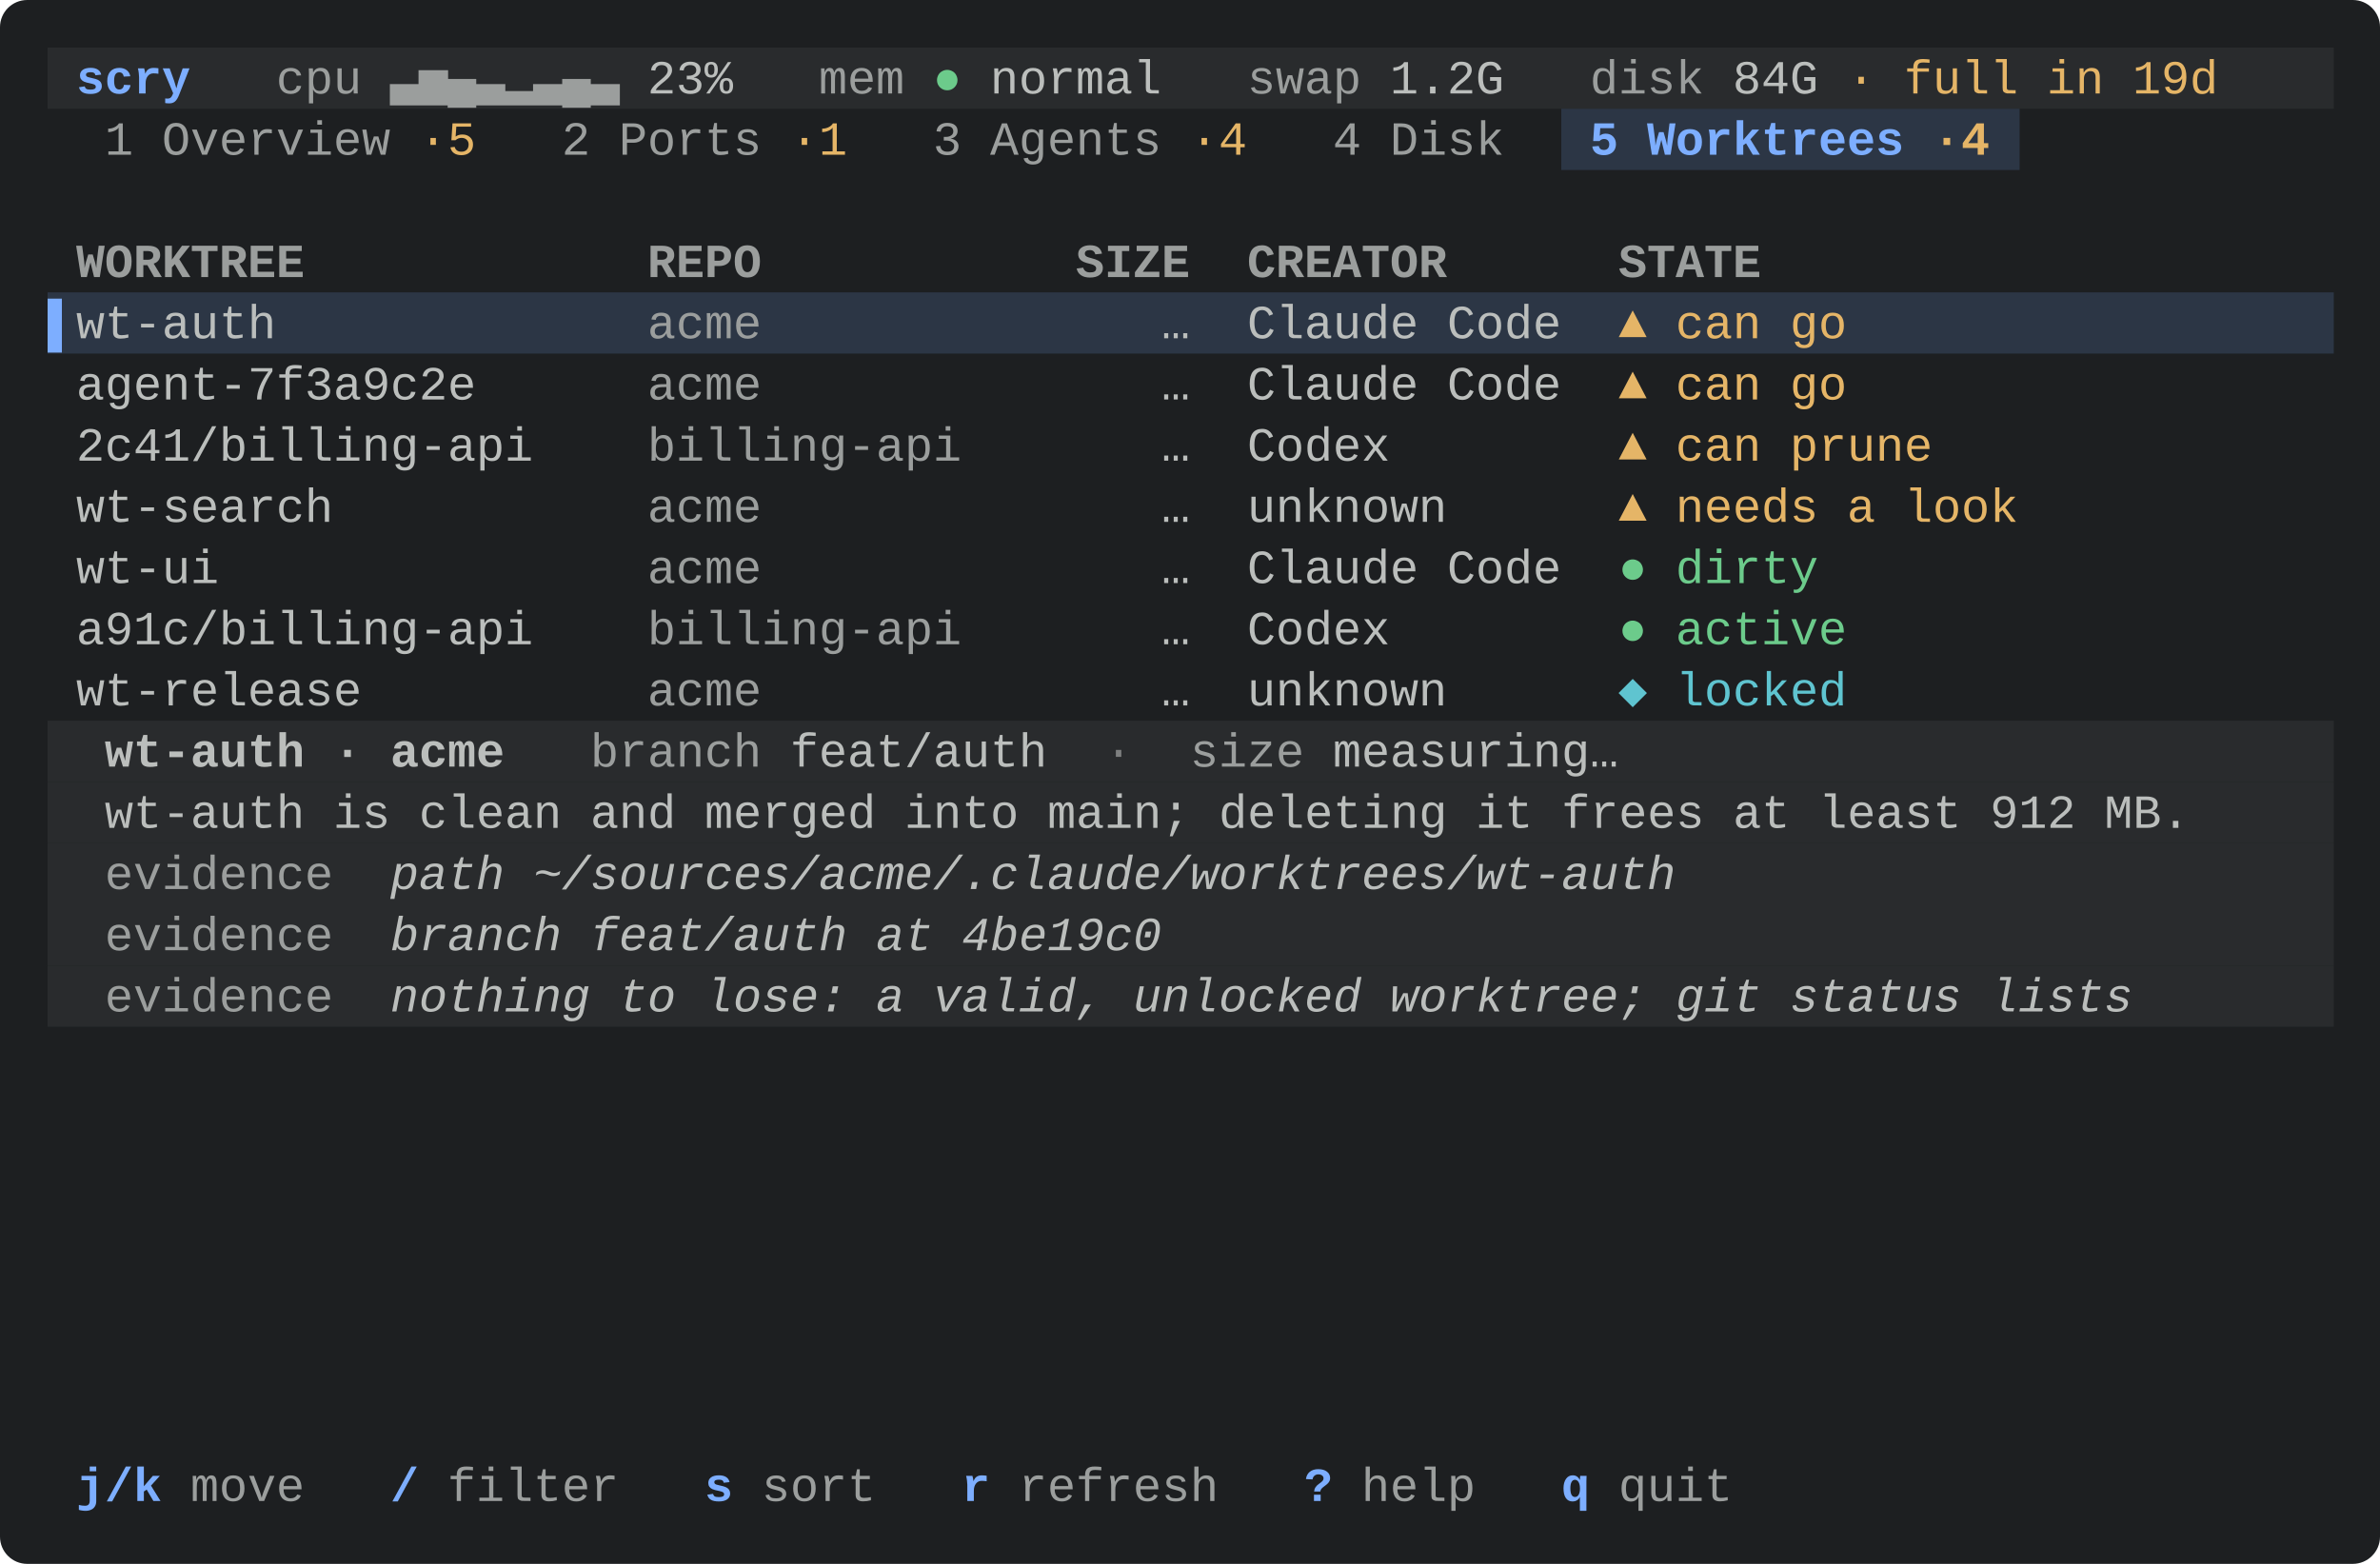
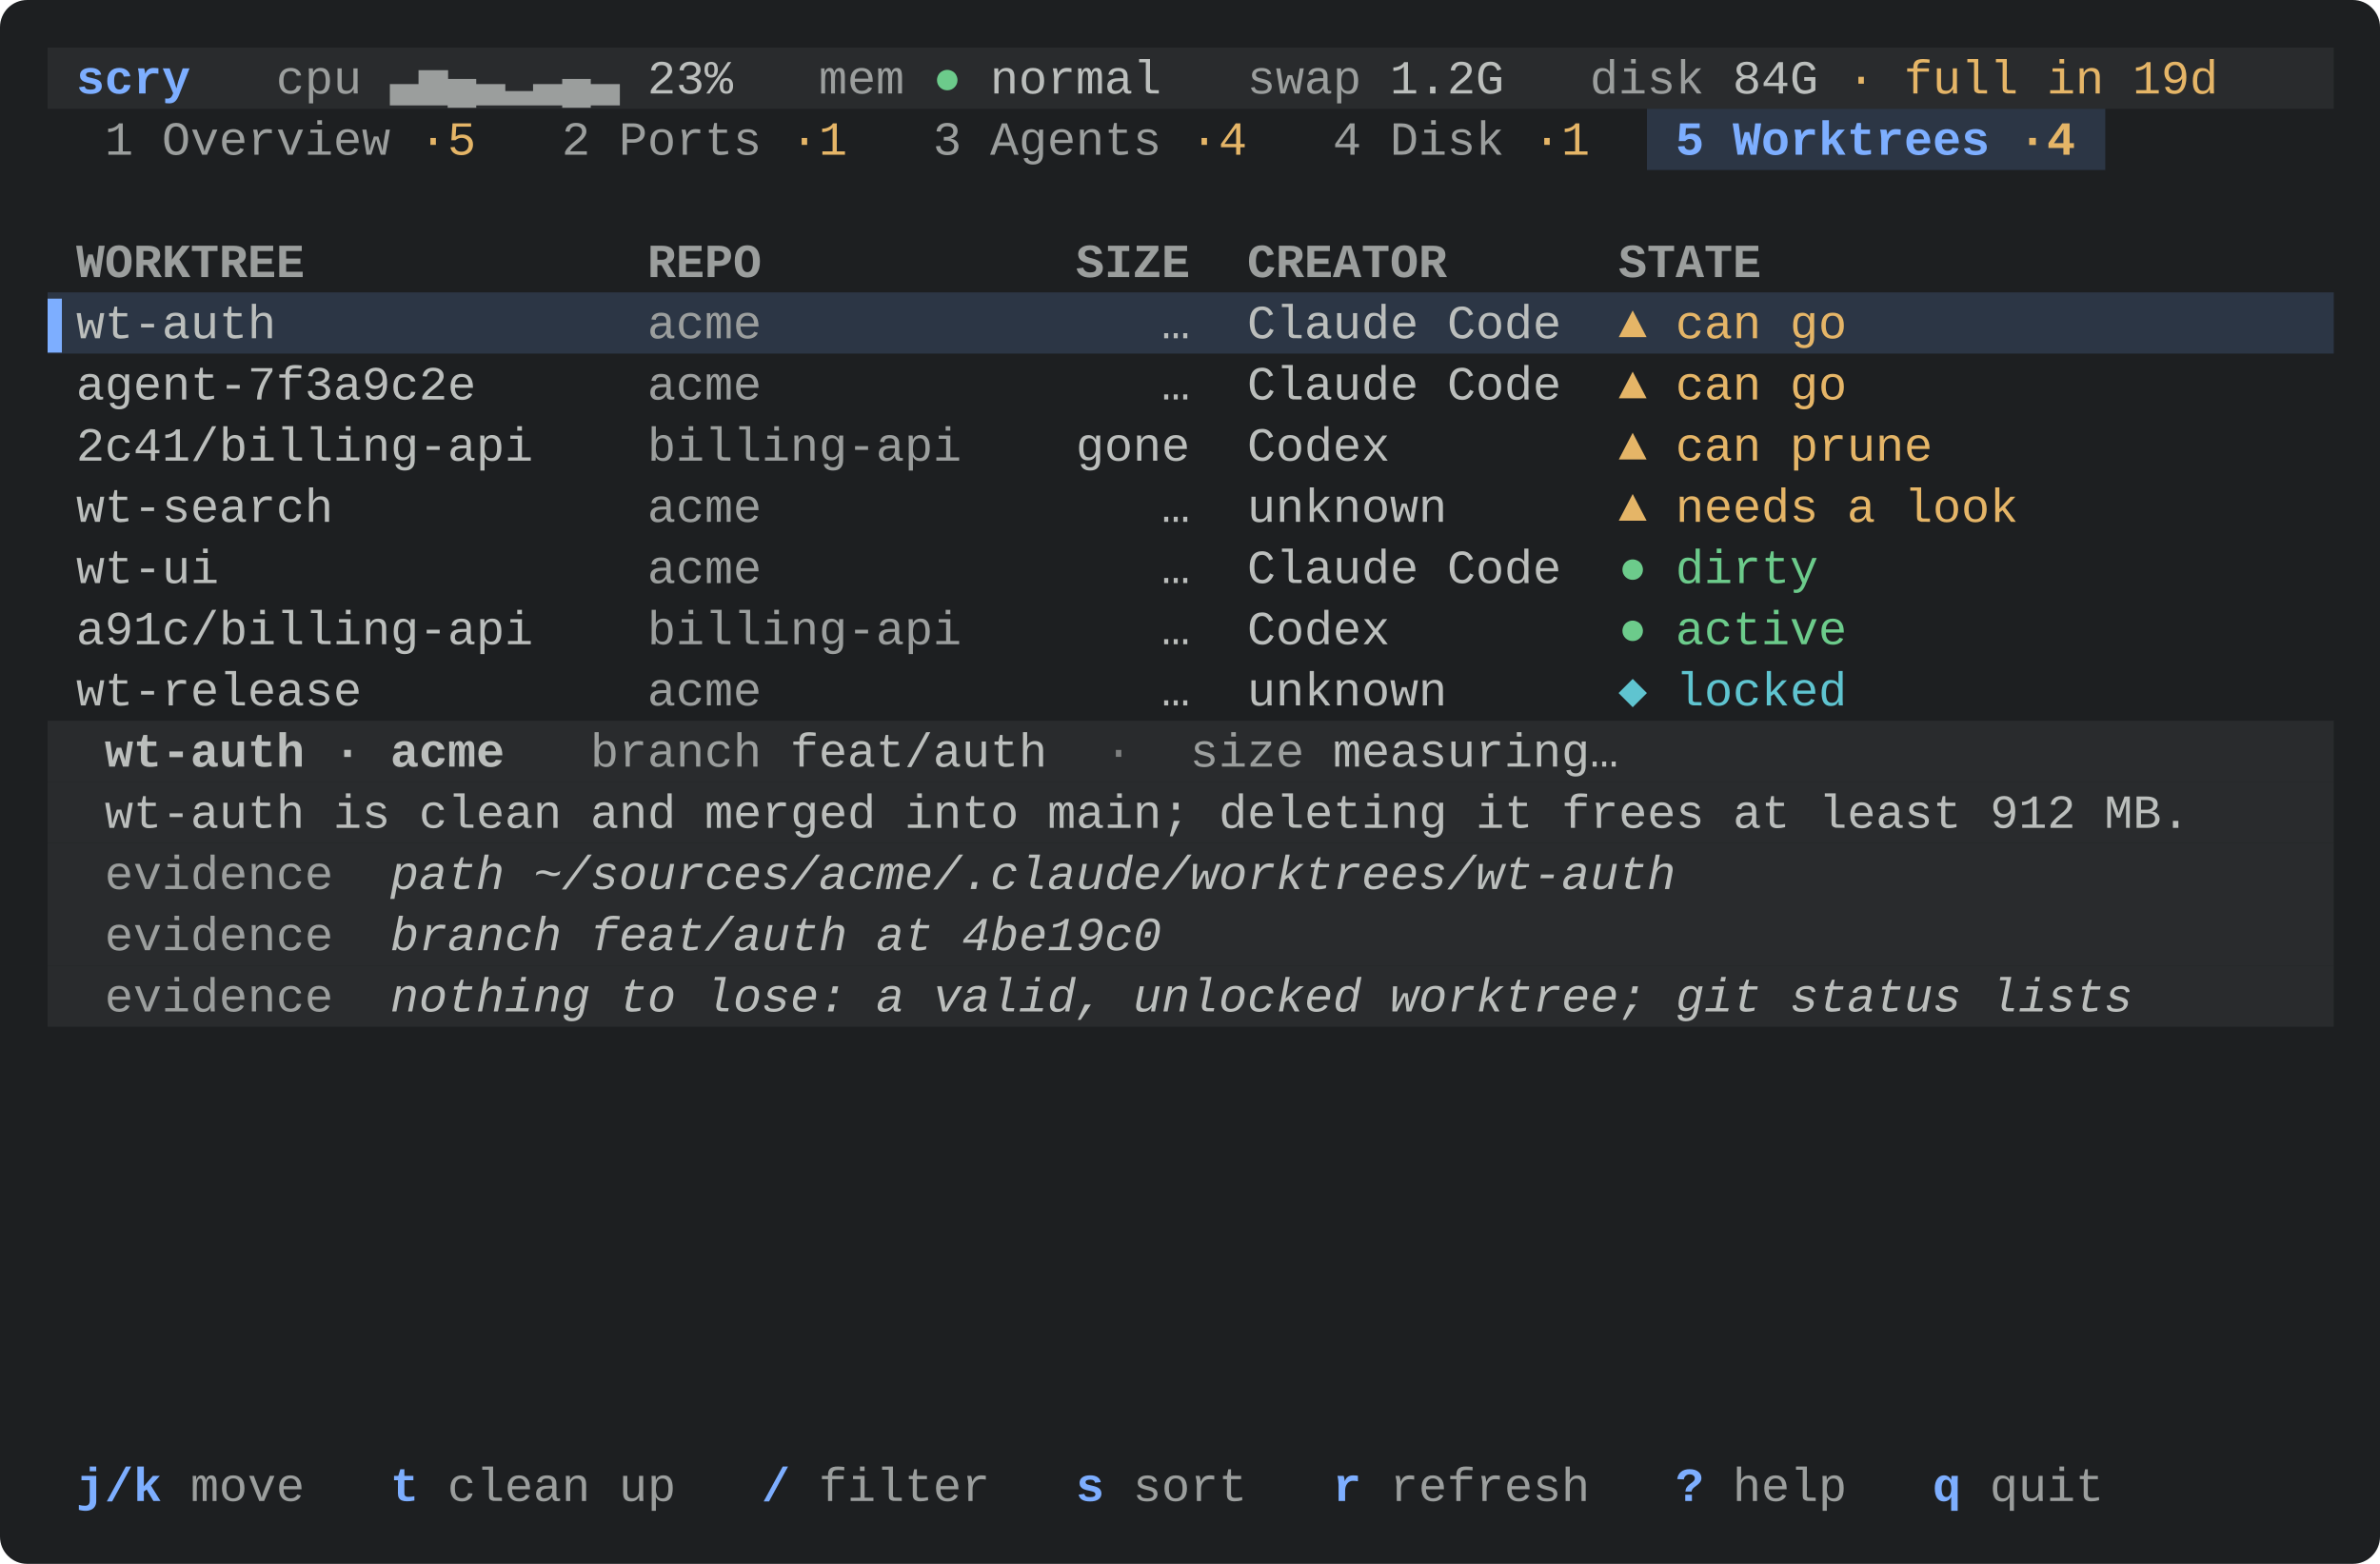
<svg xmlns="http://www.w3.org/2000/svg" width="700" height="460" viewBox="0 0 700 460">
  <style>text{font-family:ui-monospace,SFMono-Regular,"SF Mono",Menlo,Consolas,"Liberation Mono","DejaVu Sans Mono",monospace;font-size:14px;white-space:pre}</style>
  <rect width="700" height="460" rx="8" fill="#1d1f21" />
  <g transform="translate(14 14)">
    <rect x="0.0" y="0" width="672.4" height="18" fill="#292b2d" />
    <text x="8.4" y="13.5" fill="#7daeff" textLength="33.6" lengthAdjust="spacingAndGlyphs" xml:space="preserve" font-weight="700">scry</text>
    <text x="67.2" y="13.5" fill="#9b9e9d" textLength="100.8" lengthAdjust="spacingAndGlyphs" xml:space="preserve">cpu ▃▅▄▃▂▃▄▃</text>
    <text x="176.4" y="13.5" fill="#bbbebc" textLength="25.2" lengthAdjust="spacingAndGlyphs" xml:space="preserve">23%</text>
    <text x="226.8" y="13.5" fill="#9b9e9d" textLength="25.2" lengthAdjust="spacingAndGlyphs" xml:space="preserve">mem</text>
    <text x="260.4" y="13.5" fill="#6ccb8b" textLength="8.4" lengthAdjust="spacingAndGlyphs" xml:space="preserve">●</text>
    <text x="277.2" y="13.5" fill="#bbbebc" textLength="50.4" lengthAdjust="spacingAndGlyphs" xml:space="preserve">normal</text>
    <text x="352.8" y="13.5" fill="#9b9e9d" textLength="33.6" lengthAdjust="spacingAndGlyphs" xml:space="preserve">swap</text>
    <text x="394.8" y="13.5" fill="#bbbebc" textLength="33.6" lengthAdjust="spacingAndGlyphs" xml:space="preserve">1.2G</text>
    <text x="453.6" y="13.5" fill="#9b9e9d" textLength="33.6" lengthAdjust="spacingAndGlyphs" xml:space="preserve">disk</text>
    <text x="495.6" y="13.5" fill="#bbbebc" textLength="25.2" lengthAdjust="spacingAndGlyphs" xml:space="preserve">84G</text>
    <text x="529.2" y="13.5" fill="#e5b567" textLength="109.2" lengthAdjust="spacingAndGlyphs" xml:space="preserve">· full in 19d</text>
-     <rect x="445.2" y="18" width="134.8" height="18" fill="#2c3645" />
+     <rect x="470.4" y="18" width="134.8" height="18" fill="#2c3645" />
    <text x="16.8" y="31.5" fill="#9b9e9d" textLength="84.0" lengthAdjust="spacingAndGlyphs" xml:space="preserve">1 Overview</text>
    <text x="109.2" y="31.5" fill="#e5b567" textLength="16.8" lengthAdjust="spacingAndGlyphs" xml:space="preserve">·5</text>
    <text x="151.2" y="31.5" fill="#9b9e9d" textLength="58.8" lengthAdjust="spacingAndGlyphs" xml:space="preserve">2 Ports</text>
    <text x="218.4" y="31.5" fill="#e5b567" textLength="16.8" lengthAdjust="spacingAndGlyphs" xml:space="preserve">·1</text>
    <text x="260.4" y="31.5" fill="#9b9e9d" textLength="67.2" lengthAdjust="spacingAndGlyphs" xml:space="preserve">3 Agents</text>
    <text x="336.0" y="31.5" fill="#e5b567" textLength="16.8" lengthAdjust="spacingAndGlyphs" xml:space="preserve">·4</text>
    <text x="378.0" y="31.5" fill="#9b9e9d" textLength="50.4" lengthAdjust="spacingAndGlyphs" xml:space="preserve">4 Disk</text>
-     <text x="453.6" y="31.5" fill="#7daeff" textLength="92.4" lengthAdjust="spacingAndGlyphs" xml:space="preserve" font-weight="700">5 Worktrees</text>
-     <text x="554.4" y="31.5" fill="#e5b567" textLength="16.8" lengthAdjust="spacingAndGlyphs" xml:space="preserve" font-weight="700">·4</text>
+     <text x="436.8" y="31.5" fill="#e5b567" textLength="16.8" lengthAdjust="spacingAndGlyphs" xml:space="preserve">·1</text>
+     <text x="478.8" y="31.5" fill="#7daeff" textLength="92.4" lengthAdjust="spacingAndGlyphs" xml:space="preserve" font-weight="700">5 Worktrees</text>
+     <text x="579.6" y="31.5" fill="#e5b567" textLength="16.8" lengthAdjust="spacingAndGlyphs" xml:space="preserve" font-weight="700">·4</text>
    <text x="8.4" y="67.5" fill="#9b9e9d" textLength="67.2" lengthAdjust="spacingAndGlyphs" xml:space="preserve" font-weight="700">WORKTREE</text>
    <text x="176.4" y="67.5" fill="#9b9e9d" textLength="33.6" lengthAdjust="spacingAndGlyphs" xml:space="preserve" font-weight="700">REPO</text>
    <text x="302.4" y="67.5" fill="#9b9e9d" textLength="33.6" lengthAdjust="spacingAndGlyphs" xml:space="preserve" font-weight="700">SIZE</text>
    <text x="352.8" y="67.5" fill="#9b9e9d" textLength="58.8" lengthAdjust="spacingAndGlyphs" xml:space="preserve" font-weight="700">CREATOR</text>
    <text x="462.0" y="67.5" fill="#9b9e9d" textLength="42.0" lengthAdjust="spacingAndGlyphs" xml:space="preserve" font-weight="700">STATE</text>
    <rect x="0.0" y="72" width="672.4" height="18" fill="#2c3645" />
    <text x="0.0" y="85.5" fill="#7daeff" textLength="8.4" lengthAdjust="spacingAndGlyphs" xml:space="preserve">▌</text>
    <text x="8.4" y="85.5" fill="#bbbebc" textLength="58.8" lengthAdjust="spacingAndGlyphs" xml:space="preserve">wt-auth</text>
    <text x="176.4" y="85.5" fill="#9b9e9d" textLength="33.6" lengthAdjust="spacingAndGlyphs" xml:space="preserve">acme</text>
    <text x="327.6" y="85.5" fill="#bbbebc" textLength="8.4" lengthAdjust="spacingAndGlyphs" xml:space="preserve">…</text>
    <text x="352.8" y="85.5" fill="#bbbebc" textLength="92.4" lengthAdjust="spacingAndGlyphs" xml:space="preserve">Claude Code</text>
    <text x="462.0" y="85.5" fill="#e5b567" textLength="67.2" lengthAdjust="spacingAndGlyphs" xml:space="preserve">▲ can go</text>
    <text x="8.4" y="103.5" fill="#bbbebc" textLength="117.6" lengthAdjust="spacingAndGlyphs" xml:space="preserve">agent-7f3a9c2e</text>
    <text x="176.4" y="103.5" fill="#9b9e9d" textLength="33.6" lengthAdjust="spacingAndGlyphs" xml:space="preserve">acme</text>
    <text x="327.6" y="103.5" fill="#bbbebc" textLength="8.4" lengthAdjust="spacingAndGlyphs" xml:space="preserve">…</text>
    <text x="352.8" y="103.5" fill="#bbbebc" textLength="92.4" lengthAdjust="spacingAndGlyphs" xml:space="preserve">Claude Code</text>
    <text x="462.0" y="103.5" fill="#e5b567" textLength="67.2" lengthAdjust="spacingAndGlyphs" xml:space="preserve">▲ can go</text>
    <text x="8.4" y="121.5" fill="#bbbebc" textLength="134.4" lengthAdjust="spacingAndGlyphs" xml:space="preserve">2c41/billing-api</text>
    <text x="176.4" y="121.5" fill="#9b9e9d" textLength="92.4" lengthAdjust="spacingAndGlyphs" xml:space="preserve">billing-api</text>
-     <text x="327.6" y="121.5" fill="#bbbebc" textLength="8.4" lengthAdjust="spacingAndGlyphs" xml:space="preserve">…</text>
+     <text x="302.4" y="121.5" fill="#bbbebc" textLength="33.6" lengthAdjust="spacingAndGlyphs" xml:space="preserve">gone</text>
    <text x="352.8" y="121.5" fill="#bbbebc" textLength="42.0" lengthAdjust="spacingAndGlyphs" xml:space="preserve">Codex</text>
    <text x="462.0" y="121.5" fill="#e5b567" textLength="92.4" lengthAdjust="spacingAndGlyphs" xml:space="preserve">▲ can prune</text>
    <text x="8.4" y="139.5" fill="#bbbebc" textLength="75.6" lengthAdjust="spacingAndGlyphs" xml:space="preserve">wt-search</text>
    <text x="176.4" y="139.5" fill="#9b9e9d" textLength="33.6" lengthAdjust="spacingAndGlyphs" xml:space="preserve">acme</text>
    <text x="327.6" y="139.5" fill="#bbbebc" textLength="8.4" lengthAdjust="spacingAndGlyphs" xml:space="preserve">…</text>
    <text x="352.8" y="139.5" fill="#bbbebc" textLength="58.8" lengthAdjust="spacingAndGlyphs" xml:space="preserve">unknown</text>
    <text x="462.0" y="139.5" fill="#e5b567" textLength="117.6" lengthAdjust="spacingAndGlyphs" xml:space="preserve">▲ needs a look</text>
    <text x="8.4" y="157.5" fill="#bbbebc" textLength="42.0" lengthAdjust="spacingAndGlyphs" xml:space="preserve">wt-ui</text>
    <text x="176.4" y="157.5" fill="#9b9e9d" textLength="33.6" lengthAdjust="spacingAndGlyphs" xml:space="preserve">acme</text>
    <text x="327.6" y="157.5" fill="#bbbebc" textLength="8.4" lengthAdjust="spacingAndGlyphs" xml:space="preserve">…</text>
    <text x="352.8" y="157.5" fill="#bbbebc" textLength="92.4" lengthAdjust="spacingAndGlyphs" xml:space="preserve">Claude Code</text>
    <text x="462.0" y="157.5" fill="#6ccb8b" textLength="58.8" lengthAdjust="spacingAndGlyphs" xml:space="preserve">● dirty</text>
    <text x="8.4" y="175.5" fill="#bbbebc" textLength="134.4" lengthAdjust="spacingAndGlyphs" xml:space="preserve">a91c/billing-api</text>
    <text x="176.4" y="175.5" fill="#9b9e9d" textLength="92.4" lengthAdjust="spacingAndGlyphs" xml:space="preserve">billing-api</text>
    <text x="327.6" y="175.5" fill="#bbbebc" textLength="8.4" lengthAdjust="spacingAndGlyphs" xml:space="preserve">…</text>
    <text x="352.8" y="175.5" fill="#bbbebc" textLength="42.0" lengthAdjust="spacingAndGlyphs" xml:space="preserve">Codex</text>
    <text x="462.0" y="175.5" fill="#6ccb8b" textLength="67.2" lengthAdjust="spacingAndGlyphs" xml:space="preserve">● active</text>
    <text x="8.4" y="193.5" fill="#bbbebc" textLength="84.0" lengthAdjust="spacingAndGlyphs" xml:space="preserve">wt-release</text>
    <text x="176.4" y="193.5" fill="#9b9e9d" textLength="33.6" lengthAdjust="spacingAndGlyphs" xml:space="preserve">acme</text>
    <text x="327.6" y="193.5" fill="#bbbebc" textLength="8.4" lengthAdjust="spacingAndGlyphs" xml:space="preserve">…</text>
    <text x="352.8" y="193.5" fill="#bbbebc" textLength="58.8" lengthAdjust="spacingAndGlyphs" xml:space="preserve">unknown</text>
    <text x="462.0" y="193.5" fill="#5fc4d0" textLength="67.2" lengthAdjust="spacingAndGlyphs" xml:space="preserve">◆ locked</text>
    <rect x="0.0" y="198" width="672.4" height="18" fill="#292b2d" />
    <text x="16.8" y="211.5" fill="#bbbebc" textLength="117.6" lengthAdjust="spacingAndGlyphs" xml:space="preserve" font-weight="700">wt-auth · acme</text>
    <text x="159.6" y="211.5" fill="#9b9e9d" textLength="50.4" lengthAdjust="spacingAndGlyphs" xml:space="preserve">branch</text>
    <text x="218.4" y="211.5" fill="#bbbebc" textLength="75.6" lengthAdjust="spacingAndGlyphs" xml:space="preserve">feat/auth</text>
    <text x="310.8" y="211.5" fill="#7d7f7f" textLength="8.4" lengthAdjust="spacingAndGlyphs" xml:space="preserve">·</text>
    <text x="336.0" y="211.5" fill="#9b9e9d" textLength="33.6" lengthAdjust="spacingAndGlyphs" xml:space="preserve">size</text>
    <text x="378.0" y="211.5" fill="#bbbebc" textLength="84.0" lengthAdjust="spacingAndGlyphs" xml:space="preserve">measuring…</text>
    <rect x="0.0" y="216" width="672.4" height="18" fill="#292b2d" />
    <text x="16.8" y="229.5" fill="#bbbebc" textLength="613.2" lengthAdjust="spacingAndGlyphs" xml:space="preserve">wt-auth is clean and merged into main; deleting it frees at least 912 MB.</text>
    <rect x="0.0" y="234" width="672.4" height="18" fill="#292b2d" />
    <text x="16.8" y="247.5" fill="#9b9e9d" textLength="67.2" lengthAdjust="spacingAndGlyphs" xml:space="preserve">evidence</text>
    <text x="100.8" y="247.5" fill="#bbbebc" textLength="378.0" lengthAdjust="spacingAndGlyphs" xml:space="preserve" font-style="italic">path ~/sources/acme/.claude/worktrees/wt-auth</text>
    <rect x="0.0" y="252" width="672.4" height="18" fill="#292b2d" />
    <text x="16.8" y="265.5" fill="#9b9e9d" textLength="67.2" lengthAdjust="spacingAndGlyphs" xml:space="preserve">evidence</text>
    <text x="100.8" y="265.5" fill="#bbbebc" textLength="226.8" lengthAdjust="spacingAndGlyphs" xml:space="preserve" font-style="italic">branch feat/auth at 4be19c0</text>
    <rect x="0.0" y="270" width="672.4" height="18" fill="#292b2d" />
    <text x="16.8" y="283.5" fill="#9b9e9d" textLength="67.2" lengthAdjust="spacingAndGlyphs" xml:space="preserve">evidence</text>
    <text x="100.8" y="283.5" fill="#bbbebc" textLength="512.4" lengthAdjust="spacingAndGlyphs" xml:space="preserve" font-style="italic">nothing to lose: a valid, unlocked worktree; git status lists</text>
    <text x="8.4" y="427.5" fill="#7daeff" textLength="25.2" lengthAdjust="spacingAndGlyphs" xml:space="preserve" font-weight="700">j/k</text>
    <text x="42.0" y="427.5" fill="#9b9e9d" textLength="33.6" lengthAdjust="spacingAndGlyphs" xml:space="preserve">move</text>
-     <text x="100.8" y="427.5" fill="#7daeff" textLength="8.4" lengthAdjust="spacingAndGlyphs" xml:space="preserve" font-weight="700">/</text>
-     <text x="117.6" y="427.5" fill="#9b9e9d" textLength="50.4" lengthAdjust="spacingAndGlyphs" xml:space="preserve">filter</text>
-     <text x="193.2" y="427.5" fill="#7daeff" textLength="8.4" lengthAdjust="spacingAndGlyphs" xml:space="preserve" font-weight="700">s</text>
-     <text x="210.0" y="427.5" fill="#9b9e9d" textLength="33.6" lengthAdjust="spacingAndGlyphs" xml:space="preserve">sort</text>
-     <text x="268.8" y="427.5" fill="#7daeff" textLength="8.4" lengthAdjust="spacingAndGlyphs" xml:space="preserve" font-weight="700">r</text>
-     <text x="285.6" y="427.5" fill="#9b9e9d" textLength="58.8" lengthAdjust="spacingAndGlyphs" xml:space="preserve">refresh</text>
-     <text x="369.6" y="427.5" fill="#7daeff" textLength="8.4" lengthAdjust="spacingAndGlyphs" xml:space="preserve" font-weight="700">?</text>
-     <text x="386.4" y="427.5" fill="#9b9e9d" textLength="33.6" lengthAdjust="spacingAndGlyphs" xml:space="preserve">help</text>
-     <text x="445.2" y="427.5" fill="#7daeff" textLength="8.4" lengthAdjust="spacingAndGlyphs" xml:space="preserve" font-weight="700">q</text>
-     <text x="462.0" y="427.5" fill="#9b9e9d" textLength="33.6" lengthAdjust="spacingAndGlyphs" xml:space="preserve">quit</text>
+     <text x="100.8" y="427.5" fill="#7daeff" textLength="8.4" lengthAdjust="spacingAndGlyphs" xml:space="preserve" font-weight="700">t</text>
+     <text x="117.6" y="427.5" fill="#9b9e9d" textLength="67.2" lengthAdjust="spacingAndGlyphs" xml:space="preserve">clean up</text>
+     <text x="210.0" y="427.5" fill="#7daeff" textLength="8.4" lengthAdjust="spacingAndGlyphs" xml:space="preserve" font-weight="700">/</text>
+     <text x="226.8" y="427.5" fill="#9b9e9d" textLength="50.4" lengthAdjust="spacingAndGlyphs" xml:space="preserve">filter</text>
+     <text x="302.4" y="427.5" fill="#7daeff" textLength="8.4" lengthAdjust="spacingAndGlyphs" xml:space="preserve" font-weight="700">s</text>
+     <text x="319.2" y="427.5" fill="#9b9e9d" textLength="33.6" lengthAdjust="spacingAndGlyphs" xml:space="preserve">sort</text>
+     <text x="378.0" y="427.5" fill="#7daeff" textLength="8.4" lengthAdjust="spacingAndGlyphs" xml:space="preserve" font-weight="700">r</text>
+     <text x="394.8" y="427.5" fill="#9b9e9d" textLength="58.8" lengthAdjust="spacingAndGlyphs" xml:space="preserve">refresh</text>
+     <text x="478.8" y="427.5" fill="#7daeff" textLength="8.4" lengthAdjust="spacingAndGlyphs" xml:space="preserve" font-weight="700">?</text>
+     <text x="495.6" y="427.5" fill="#9b9e9d" textLength="33.6" lengthAdjust="spacingAndGlyphs" xml:space="preserve">help</text>
+     <text x="554.4" y="427.5" fill="#7daeff" textLength="8.4" lengthAdjust="spacingAndGlyphs" xml:space="preserve" font-weight="700">q</text>
+     <text x="571.2" y="427.5" fill="#9b9e9d" textLength="33.6" lengthAdjust="spacingAndGlyphs" xml:space="preserve">quit</text>
  </g>
</svg>
